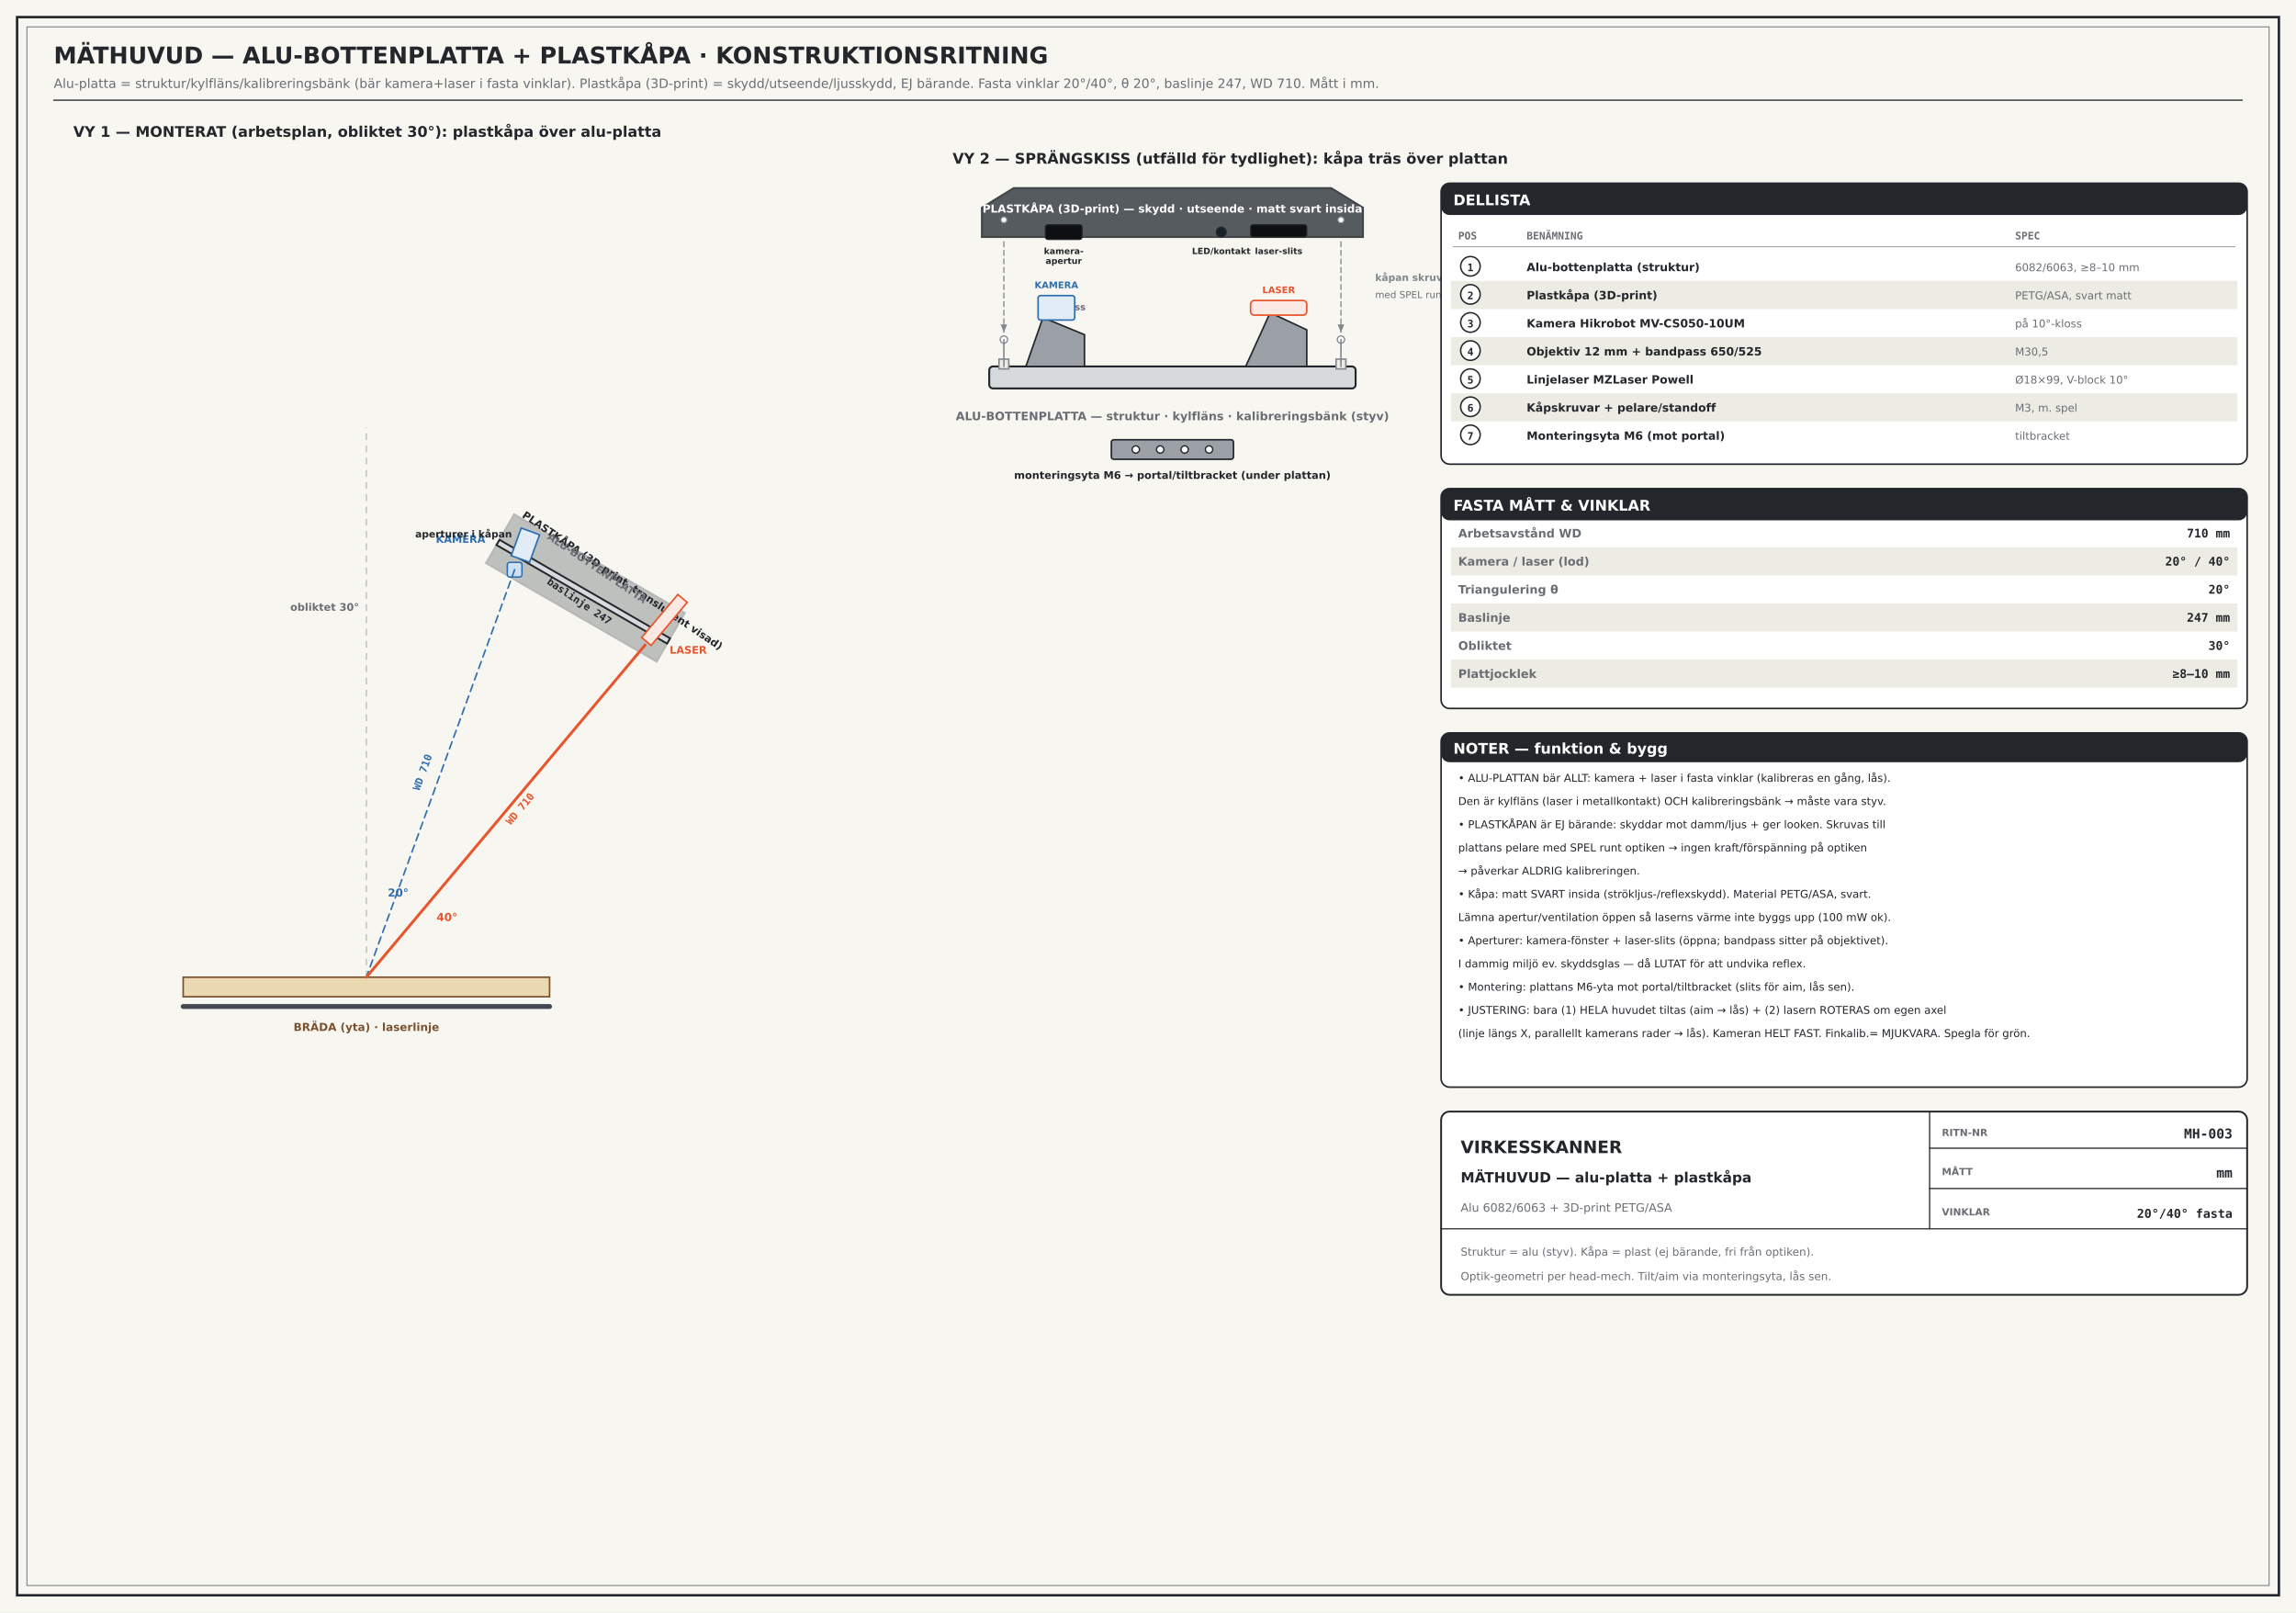
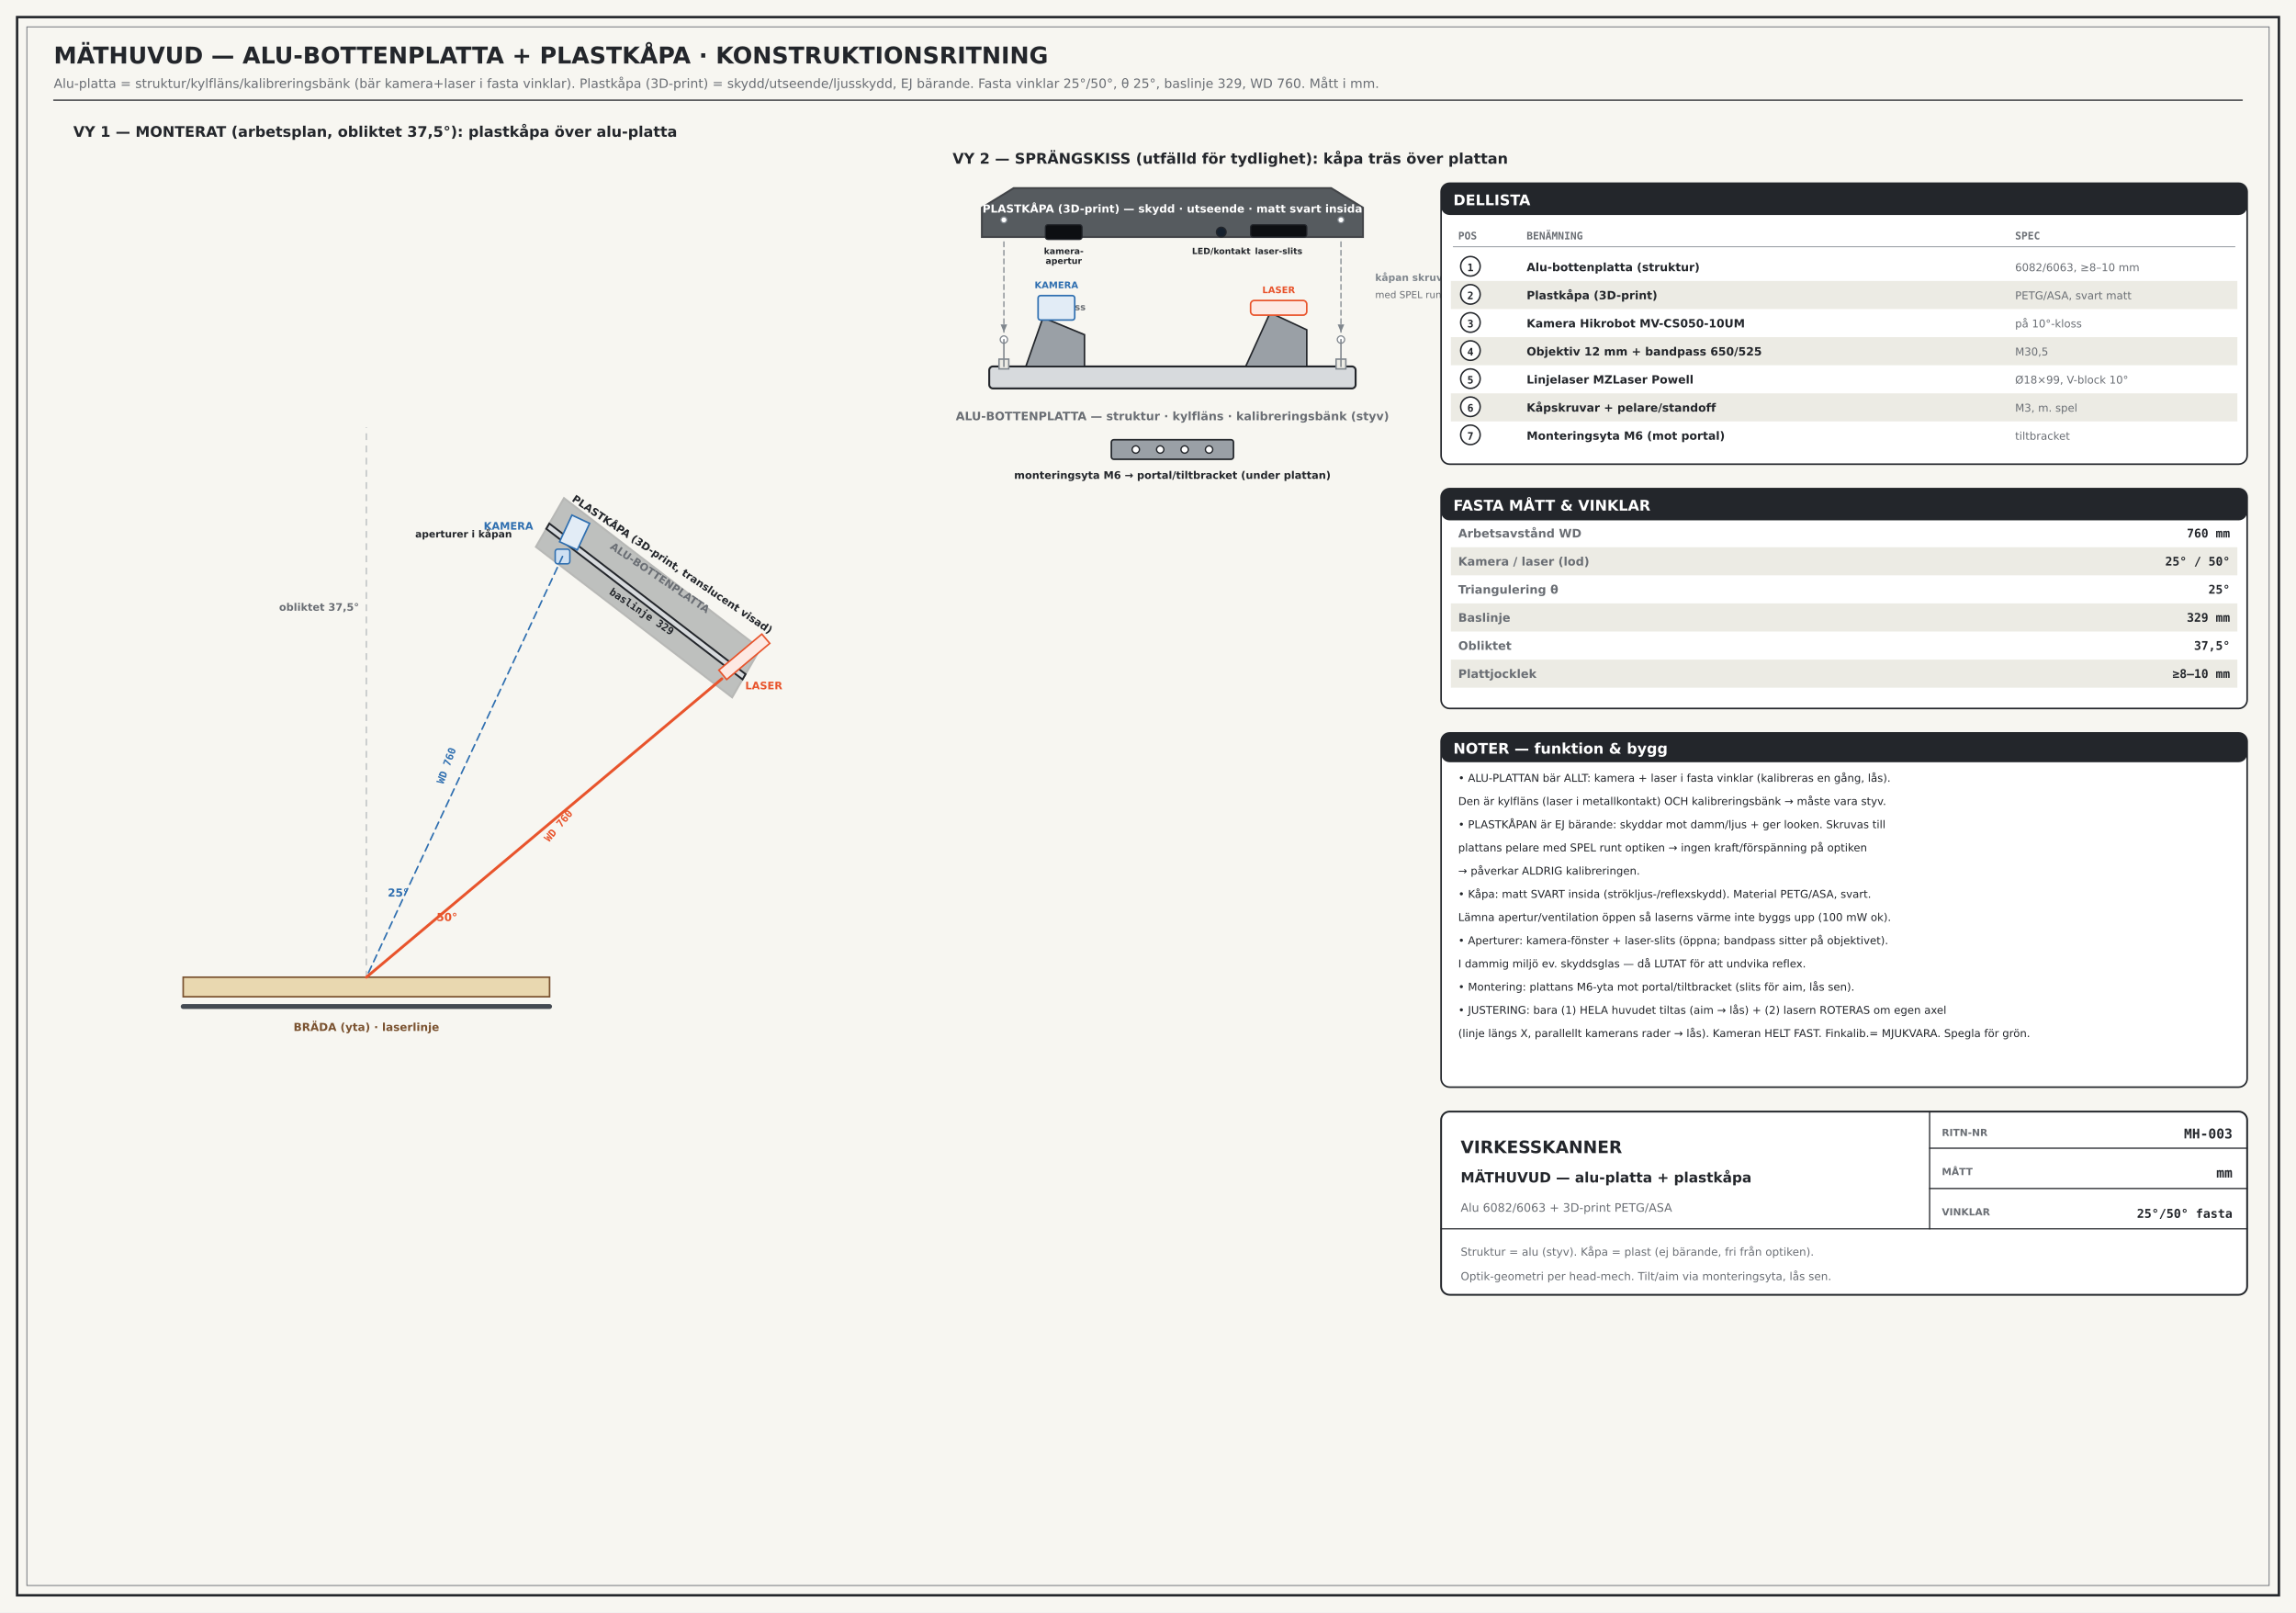
<svg xmlns="http://www.w3.org/2000/svg" width="1880" height="1320" viewBox="0 0 1880 1320">
  <rect width="1880" height="1320" fill="#f7f6f1" />
  <rect x="14.0" y="14.0" width="1852.0" height="1292.0" rx="0" fill="none" stroke="#23262b" stroke-width="2" opacity="1" />
  <rect x="22.0" y="22.0" width="1836.0" height="1276.0" rx="0" fill="none" stroke="#6a6e74" stroke-width="0.7" opacity="1" />
  <text x="44.0" y="52.0" font-family="'IBM Plex Sans','DejaVu Sans',sans-serif" font-size="19" font-weight="700" fill="#23262b" text-anchor="start">MÄTHUVUD — ALU-BOTTENPLATTA + PLASTKÅPA  ·  KONSTRUKTIONSRITNING</text>
-   <text x="44.0" y="72.0" font-family="'IBM Plex Sans','DejaVu Sans',sans-serif" font-size="10.5" font-weight="400" fill="#6a6e74" text-anchor="start">Alu-platta = struktur/kylfläns/kalibreringsbänk (bär kamera+laser i fasta vinklar). Plastkåpa (3D-print) = skydd/utseende/ljusskydd, EJ bärande. Fasta vinklar 20°/40°, θ 20°, baslinje 247, WD 710. Mått i mm.</text>
+   <text x="44.0" y="72.0" font-family="'IBM Plex Sans','DejaVu Sans',sans-serif" font-size="10.5" font-weight="400" fill="#6a6e74" text-anchor="start">Alu-platta = struktur/kylfläns/kalibreringsbänk (bär kamera+laser i fasta vinklar). Plastkåpa (3D-print) = skydd/utseende/ljusskydd, EJ bärande. Fasta vinklar 25°/50°, θ 25°, baslinje 329, WD 760. Mått i mm.</text>
  <line x1="44.0" y1="82.0" x2="1836.0" y2="82.0" stroke="#23262b" stroke-width="1" opacity="1" stroke-linecap="round" />
-   <text x="60.0" y="112.0" font-family="'IBM Plex Sans','DejaVu Sans',sans-serif" font-size="12" font-weight="700" fill="#23262b" text-anchor="start">VY 1 — MONTERAT (arbetsplan, obliktet 30°): plastkåpa över alu-platta</text>
+   <text x="60.0" y="112.0" font-family="'IBM Plex Sans','DejaVu Sans',sans-serif" font-size="12" font-weight="700" fill="#23262b" text-anchor="start">VY 1 — MONTERAT (arbetsplan, obliktet 37,5°): plastkåpa över alu-platta</text>
  <rect x="150.0" y="800.0" width="300.0" height="16.0" rx="0" fill="#e9d8b0" stroke="#7a5230" stroke-width="1.3" opacity="1" />
  <line x1="150.0" y1="824.0" x2="450.0" y2="824.0" stroke="#444a52" stroke-width="4" opacity="1" stroke-linecap="round" />
  <text x="300.0" y="844.0" font-family="'IBM Plex Sans','DejaVu Sans',sans-serif" font-size="9" font-weight="700" fill="#7a5230" text-anchor="middle">BRÄDA (yta) · laserlinje</text>
  <line x1="300.0" y1="800.0" x2="300.0" y2="350.0" stroke="#9aa0a6" stroke-width="0.7" stroke-dasharray="5 5" opacity="1" stroke-linecap="round" />
-   <polygon points="398.0,461.0 537.7,541.6 560.7,501.8 421.0,421.1" fill="#3a3f45" stroke="#23262b" stroke-width="1.6" opacity="0.3" />
-   <text x="427.0" y="423.1" font-family="'IBM Plex Sans','DejaVu Sans',sans-serif" font-size="8.5" font-weight="700" fill="#23262b" text-anchor="start" transform="rotate(34 427.0 423.1)">PLASTKÅPA (3D-print, translucent visad)</text>
-   <polygon points="406.5,446.2 546.2,526.9 548.7,522.6 409.0,441.9" fill="#d7dadd" stroke="#23262b" stroke-width="1.5" opacity="1" />
-   <text x="487.3" y="467.5" font-family="'IBM Plex Sans','DejaVu Sans',sans-serif" font-size="8.5" font-weight="700" fill="#6a6e74" text-anchor="middle" transform="rotate(34 487.3 467.5)">ALU-BOTTENPLATTA</text>
-   <polygon points="441.8,437.8 433.6,460.3 418.6,454.9 426.8,432.3" fill="#e2ecf6" stroke="#2f6fb0" stroke-width="1.3" opacity="1" />
-   <rect x="415.4" y="460.4" width="12.0" height="12.0" rx="2" fill="#cfe0f2" stroke="#2f6fb0" stroke-width="1.2" opacity="1" />
-   <line x1="421.4" y1="466.4" x2="300.0" y2="800.0" stroke="#2f6fb0" stroke-width="1.3" stroke-dasharray="6 4" opacity="1" stroke-linecap="round" />
-   <polygon points="562.7,493.1 533.1,528.4 525.4,521.9 555.0,486.7" fill="#fde9e3" stroke="#e8542c" stroke-width="1.3" opacity="1" />
-   <line x1="528.2" y1="528.1" x2="300.0" y2="800.0" stroke="#e8542c" stroke-width="2.3" opacity="1" stroke-linecap="round" />
-   <text x="397.4" y="444.4" font-family="'IBM Plex Sans','DejaVu Sans',sans-serif" font-size="8.5" font-weight="700" fill="#2f6fb0" text-anchor="end">KAMERA</text>
-   <text x="548.3" y="535.1" font-family="'IBM Plex Sans','DejaVu Sans',sans-serif" font-size="8.5" font-weight="700" fill="#e8542c" text-anchor="start">LASER</text>
+   <polygon points="438.8,447.7 599.5,570.9 622.5,531.1 461.8,407.8" fill="#3a3f45" stroke="#23262b" stroke-width="1.6" opacity="0.3" />
+   <text x="467.8" y="409.8" font-family="'IBM Plex Sans','DejaVu Sans',sans-serif" font-size="8.5" font-weight="700" fill="#23262b" text-anchor="start" transform="rotate(34 467.8 409.8)">PLASTKÅPA (3D-print, translucent visad)</text>
+   <polygon points="447.3,432.9 608.0,556.2 610.5,551.9 449.8,428.6" fill="#d7dadd" stroke="#23262b" stroke-width="1.5" opacity="1" />
+   <text x="538.7" y="475.5" font-family="'IBM Plex Sans','DejaVu Sans',sans-serif" font-size="8.5" font-weight="700" fill="#6a6e74" text-anchor="middle" transform="rotate(34 538.7 475.5)">ALU-BOTTENPLATTA</text>
+   <polygon points="482.8,428.5 472.7,450.2 458.2,443.5 468.3,421.7" fill="#e2ecf6" stroke="#2f6fb0" stroke-width="1.3" opacity="1" />
+   <rect x="454.6" y="449.6" width="12.0" height="12.0" rx="2" fill="#cfe0f2" stroke="#2f6fb0" stroke-width="1.2" opacity="1" />
+   <line x1="460.6" y1="455.6" x2="300.0" y2="800.0" stroke="#2f6fb0" stroke-width="1.3" stroke-dasharray="6 4" opacity="1" stroke-linecap="round" />
+   <polygon points="630.3,526.7 595.0,556.3 588.6,548.6 623.8,519.1" fill="#fde9e3" stroke="#e8542c" stroke-width="1.3" opacity="1" />
+   <line x1="591.1" y1="555.7" x2="300.0" y2="800.0" stroke="#e8542c" stroke-width="2.3" opacity="1" stroke-linecap="round" />
+   <text x="436.6" y="433.6" font-family="'IBM Plex Sans','DejaVu Sans',sans-serif" font-size="8.5" font-weight="700" fill="#2f6fb0" text-anchor="end">KAMERA</text>
+   <text x="610.2" y="564.3" font-family="'IBM Plex Sans','DejaVu Sans',sans-serif" font-size="8.5" font-weight="700" fill="#e8542c" text-anchor="start">LASER</text>
  <text x="340.0" y="440.0" font-family="'IBM Plex Sans','DejaVu Sans',sans-serif" font-size="8" font-weight="700" fill="#23262b" text-anchor="start">aperturer i kåpan</text>
-   <text x="326.0" y="734.0" font-family="'IBM Plex Sans','DejaVu Sans',sans-serif" font-size="9" font-weight="700" fill="#2f6fb0" text-anchor="middle">20°</text>
-   <text x="366.0" y="754.0" font-family="'IBM Plex Sans','DejaVu Sans',sans-serif" font-size="9" font-weight="700" fill="#e8542c" text-anchor="middle">40°</text>
-   <text x="348.7" y="633.2" font-family="'IBM Plex Mono','DejaVu Sans Mono',monospace" font-size="8.5" font-weight="700" fill="#2f6fb0" text-anchor="middle" transform="rotate(-70 348.7 633.2)">WD 710</text>
-   <text x="428.1" y="664.0" font-family="'IBM Plex Mono','DejaVu Sans Mono',monospace" font-size="8.5" font-weight="700" fill="#e8542c" text-anchor="middle" transform="rotate(-50 428.1 664.0)">WD 710</text>
-   <text x="294.0" y="500.0" font-family="'IBM Plex Sans','DejaVu Sans',sans-serif" font-size="8.5" font-weight="700" fill="#6a6e74" text-anchor="end">obliktet 30°</text>
-   <text x="472.8" y="494.7" font-family="'IBM Plex Mono','DejaVu Sans Mono',monospace" font-size="8.5" font-weight="700" fill="#23262b" text-anchor="middle" transform="rotate(34 472.8 494.7)">baslinje 247</text>
+   <text x="326.0" y="734.0" font-family="'IBM Plex Sans','DejaVu Sans',sans-serif" font-size="9" font-weight="700" fill="#2f6fb0" text-anchor="middle">25°</text>
+   <text x="366.0" y="754.0" font-family="'IBM Plex Sans','DejaVu Sans',sans-serif" font-size="9" font-weight="700" fill="#e8542c" text-anchor="middle">50°</text>
+   <text x="368.3" y="627.8" font-family="'IBM Plex Mono','DejaVu Sans Mono',monospace" font-size="8.5" font-weight="700" fill="#2f6fb0" text-anchor="middle" transform="rotate(-70 368.3 627.8)">WD 760</text>
+   <text x="459.5" y="677.9" font-family="'IBM Plex Mono','DejaVu Sans Mono',monospace" font-size="8.5" font-weight="700" fill="#e8542c" text-anchor="middle" transform="rotate(-50 459.5 677.9)">WD 760</text>
+   <text x="294.0" y="500.0" font-family="'IBM Plex Sans','DejaVu Sans',sans-serif" font-size="8.5" font-weight="700" fill="#6a6e74" text-anchor="end">obliktet 37,5°</text>
+   <text x="523.8" y="503.1" font-family="'IBM Plex Mono','DejaVu Sans Mono',monospace" font-size="8.5" font-weight="700" fill="#23262b" text-anchor="middle" transform="rotate(34 523.8 503.1)">baslinje 329</text>
  <text x="780.0" y="134.0" font-family="'IBM Plex Sans','DejaVu Sans',sans-serif" font-size="12" font-weight="700" fill="#23262b" text-anchor="start">VY 2 — SPRÄNGSKISS (utfälld för tydlighet): kåpa träs över plattan</text>
  <rect x="810.0" y="300.0" width="300.0" height="18.0" rx="3" fill="#d7dadd" stroke="#23262b" stroke-width="1.6" opacity="1" />
  <text x="960.0" y="344.0" font-family="'IBM Plex Sans','DejaVu Sans',sans-serif" font-size="9.5" font-weight="700" fill="#6a6e74" text-anchor="middle">ALU-BOTTENPLATTA — struktur · kylfläns · kalibreringsbänk (styv)</text>
  <polygon points="840.0,300.0 888.0,300.0 888.0,274.0 854.0,260.0" fill="#9aa0a6" stroke="#23262b" stroke-width="1.3" opacity="1" />
  <text x="850.0" y="254.0" font-family="'IBM Plex Sans','DejaVu Sans',sans-serif" font-size="7.5" font-weight="700" fill="#6a6e74" text-anchor="start">10°-kloss</text>
  <rect x="850.0" y="242.0" width="30.0" height="20.0" rx="2" fill="#e2ecf6" stroke="#2f6fb0" stroke-width="1.3" opacity="1" />
  <text x="865.0" y="236.0" font-family="'IBM Plex Sans','DejaVu Sans',sans-serif" font-size="7.5" font-weight="700" fill="#2f6fb0" text-anchor="middle">KAMERA</text>
  <polygon points="1020.0,300.0 1070.0,300.0 1070.0,270.0 1040.0,256.0" fill="#9aa0a6" stroke="#23262b" stroke-width="1.3" opacity="1" />
  <rect x="1024.0" y="246.0" width="46.0" height="12.0" rx="3" fill="#fde9e3" stroke="#e8542c" stroke-width="1.3" opacity="1" />
  <text x="1047.0" y="240.0" font-family="'IBM Plex Sans','DejaVu Sans',sans-serif" font-size="7.5" font-weight="700" fill="#e8542c" text-anchor="middle">LASER</text>
  <rect x="818.0" y="294.0" width="8.0" height="8.0" rx="0" fill="#ecebe4" stroke="#7f868d" stroke-width="1.2" opacity="1" />
  <circle cx="822.0" cy="278.0" r="3.0" fill="#fff" stroke="#7f868d" stroke-width="1" opacity="1" />
  <line x1="822.0" y1="300.0" x2="822.0" y2="278.0" stroke="#7f868d" stroke-width="1.2" opacity="1" stroke-linecap="round" />
  <rect x="1094.0" y="294.0" width="8.0" height="8.0" rx="0" fill="#ecebe4" stroke="#7f868d" stroke-width="1.2" opacity="1" />
  <circle cx="1098.0" cy="278.0" r="3.0" fill="#fff" stroke="#7f868d" stroke-width="1" opacity="1" />
  <line x1="1098.0" y1="300.0" x2="1098.0" y2="278.0" stroke="#7f868d" stroke-width="1.2" opacity="1" stroke-linecap="round" />
  <text x="960.0" y="208.0" font-family="'IBM Plex Sans','DejaVu Sans',sans-serif" font-size="7" font-weight="400" fill="#23262b" text-anchor="start" />
  <polygon points="804.0,194.0 1116.0,194.0 1116.0,170.0 1090.0,154.0 830.0,154.0 804.0,170.0" fill="#3a3f45" stroke="#23262b" stroke-width="1.6" opacity="0.85" />
  <text x="960.0" y="174.0" font-family="'IBM Plex Sans','DejaVu Sans',sans-serif" font-size="9" font-weight="700" fill="#fff" text-anchor="middle">PLASTKÅPA (3D-print) — skydd · utseende · matt svart insida</text>
  <rect x="856.0" y="184.0" width="30.0" height="12.0" rx="2" fill="#0d0f12" stroke="#23262b" stroke-width="1" opacity="1" />
  <text x="871.0" y="208.0" font-family="'IBM Plex Sans','DejaVu Sans',sans-serif" font-size="7" font-weight="700" fill="#23262b" text-anchor="middle">kamera-</text>
  <text x="871.0" y="216.0" font-family="'IBM Plex Sans','DejaVu Sans',sans-serif" font-size="7" font-weight="700" fill="#23262b" text-anchor="middle">apertur</text>
  <rect x="1024.0" y="184.0" width="46.0" height="10.0" rx="2" fill="#0d0f12" stroke="#23262b" stroke-width="1" opacity="1" />
  <text x="1047.0" y="208.0" font-family="'IBM Plex Sans','DejaVu Sans',sans-serif" font-size="7" font-weight="700" fill="#23262b" text-anchor="middle">laser-slits</text>
  <circle cx="1000.0" cy="190.0" r="4.0" fill="#16212e" stroke="#23262b" stroke-width="1" opacity="1" />
  <text x="1000.0" y="208.0" font-family="'IBM Plex Sans','DejaVu Sans',sans-serif" font-size="7" font-weight="700" fill="#23262b" text-anchor="middle">LED/kontakt</text>
  <line x1="822.0" y1="198.0" x2="822.0" y2="274.0" stroke="#7f868d" stroke-width="1" stroke-dasharray="4 3" opacity="1" stroke-linecap="round" />
  <polygon points="822.0,272.0 819.3,265.6 824.7,265.6" fill="#7f868d" stroke="#7f868d" stroke-width="0" opacity="1" />
  <circle cx="822.0" cy="180.0" r="2.5" fill="#fff" stroke="#7f868d" stroke-width="1" opacity="1" />
  <line x1="1098.0" y1="198.0" x2="1098.0" y2="274.0" stroke="#7f868d" stroke-width="1" stroke-dasharray="4 3" opacity="1" stroke-linecap="round" />
  <polygon points="1098.0,272.0 1095.3,265.6 1100.7,265.6" fill="#7f868d" stroke="#7f868d" stroke-width="0" opacity="1" />
  <circle cx="1098.0" cy="180.0" r="2.5" fill="#fff" stroke="#7f868d" stroke-width="1" opacity="1" />
  <text x="1126.0" y="230.0" font-family="'IBM Plex Sans','DejaVu Sans',sans-serif" font-size="8" font-weight="700" fill="#7f868d" text-anchor="start">kåpan skruvas till plattans pelare</text>
  <text x="1126.0" y="244.0" font-family="'IBM Plex Sans','DejaVu Sans',sans-serif" font-size="7.8" font-weight="400" fill="#6a6e74" text-anchor="start">med SPEL runt optiken (ingen förspänning)</text>
  <rect x="910.0" y="360.0" width="100.0" height="16.0" rx="2" fill="#9aa0a6" stroke="#23262b" stroke-width="1.3" opacity="1" />
  <circle cx="930.0" cy="368.0" r="3.0" fill="#fff" stroke="#23262b" stroke-width="1.1" opacity="1" />
  <circle cx="950.0" cy="368.0" r="3.0" fill="#fff" stroke="#23262b" stroke-width="1.1" opacity="1" />
  <circle cx="970.0" cy="368.0" r="3.0" fill="#fff" stroke="#23262b" stroke-width="1.1" opacity="1" />
  <circle cx="990.0" cy="368.0" r="3.0" fill="#fff" stroke="#23262b" stroke-width="1.1" opacity="1" />
  <text x="960.0" y="392.0" font-family="'IBM Plex Sans','DejaVu Sans',sans-serif" font-size="8.5" font-weight="700" fill="#23262b" text-anchor="middle">monteringsyta M6 → portal/tiltbracket (under plattan)</text>
  <rect x="1180.0" y="150.0" width="660.0" height="230.0" rx="7" fill="#fff" stroke="#23262b" stroke-width="1.3" opacity="1" />
  <rect x="1180.0" y="150.0" width="660.0" height="26.0" rx="7" fill="#23262b" stroke="#23262b" stroke-width="0" opacity="1" />
  <text x="1190.0" y="168.0" font-family="'IBM Plex Sans','DejaVu Sans',sans-serif" font-size="12" font-weight="700" fill="#fff" text-anchor="start">DELLISTA</text>
  <text x="1194.0" y="196.0" font-family="'IBM Plex Mono','DejaVu Sans Mono',monospace" font-size="8.5" font-weight="700" fill="#6a6e74" text-anchor="start">POS</text>
  <text x="1250.0" y="196.0" font-family="'IBM Plex Mono','DejaVu Sans Mono',monospace" font-size="8.5" font-weight="700" fill="#6a6e74" text-anchor="start">BENÄMNING</text>
  <text x="1650.0" y="196.0" font-family="'IBM Plex Mono','DejaVu Sans Mono',monospace" font-size="8.5" font-weight="700" fill="#6a6e74" text-anchor="start">SPEC</text>
  <line x1="1190.0" y1="202.0" x2="1830.0" y2="202.0" stroke="#9aa0a6" stroke-width="0.8" opacity="1" stroke-linecap="round" />
  <circle cx="1204.0" cy="218.0" r="8.0" fill="#fff" stroke="#23262b" stroke-width="1.2" opacity="1" />
  <text x="1204.0" y="222.0" font-family="'IBM Plex Mono','DejaVu Sans Mono',monospace" font-size="8.5" font-weight="700" fill="#23262b" text-anchor="middle">1</text>
  <text x="1250.0" y="222.0" font-family="'IBM Plex Sans','DejaVu Sans',sans-serif" font-size="9.3" font-weight="700" fill="#23262b" text-anchor="start">Alu-bottenplatta (struktur)</text>
  <text x="1650.0" y="222.0" font-family="'IBM Plex Sans','DejaVu Sans',sans-serif" font-size="8.8" font-weight="400" fill="#6a6e74" text-anchor="start">6082/6063, ≥8–10 mm</text>
  <rect x="1188.0" y="230.0" width="644.0" height="23.0" rx="0" fill="#ecebe4" stroke="none" stroke-width="0" opacity="1" />
  <circle cx="1204.0" cy="241.0" r="8.0" fill="#fff" stroke="#23262b" stroke-width="1.2" opacity="1" />
  <text x="1204.0" y="245.0" font-family="'IBM Plex Mono','DejaVu Sans Mono',monospace" font-size="8.5" font-weight="700" fill="#23262b" text-anchor="middle">2</text>
  <text x="1250.0" y="245.0" font-family="'IBM Plex Sans','DejaVu Sans',sans-serif" font-size="9.3" font-weight="700" fill="#23262b" text-anchor="start">Plastkåpa (3D-print)</text>
  <text x="1650.0" y="245.0" font-family="'IBM Plex Sans','DejaVu Sans',sans-serif" font-size="8.8" font-weight="400" fill="#6a6e74" text-anchor="start">PETG/ASA, svart matt</text>
  <circle cx="1204.0" cy="264.0" r="8.0" fill="#fff" stroke="#23262b" stroke-width="1.2" opacity="1" />
  <text x="1204.0" y="268.0" font-family="'IBM Plex Mono','DejaVu Sans Mono',monospace" font-size="8.5" font-weight="700" fill="#23262b" text-anchor="middle">3</text>
  <text x="1250.0" y="268.0" font-family="'IBM Plex Sans','DejaVu Sans',sans-serif" font-size="9.3" font-weight="700" fill="#23262b" text-anchor="start">Kamera Hikrobot MV-CS050-10UM</text>
  <text x="1650.0" y="268.0" font-family="'IBM Plex Sans','DejaVu Sans',sans-serif" font-size="8.8" font-weight="400" fill="#6a6e74" text-anchor="start">på 10°-kloss</text>
  <rect x="1188.0" y="276.0" width="644.0" height="23.0" rx="0" fill="#ecebe4" stroke="none" stroke-width="0" opacity="1" />
  <circle cx="1204.0" cy="287.0" r="8.0" fill="#fff" stroke="#23262b" stroke-width="1.2" opacity="1" />
  <text x="1204.0" y="291.0" font-family="'IBM Plex Mono','DejaVu Sans Mono',monospace" font-size="8.5" font-weight="700" fill="#23262b" text-anchor="middle">4</text>
  <text x="1250.0" y="291.0" font-family="'IBM Plex Sans','DejaVu Sans',sans-serif" font-size="9.3" font-weight="700" fill="#23262b" text-anchor="start">Objektiv 12 mm + bandpass 650/525</text>
  <text x="1650.0" y="291.0" font-family="'IBM Plex Sans','DejaVu Sans',sans-serif" font-size="8.8" font-weight="400" fill="#6a6e74" text-anchor="start">M30,5</text>
  <circle cx="1204.0" cy="310.0" r="8.0" fill="#fff" stroke="#23262b" stroke-width="1.2" opacity="1" />
  <text x="1204.0" y="314.0" font-family="'IBM Plex Mono','DejaVu Sans Mono',monospace" font-size="8.5" font-weight="700" fill="#23262b" text-anchor="middle">5</text>
  <text x="1250.0" y="314.0" font-family="'IBM Plex Sans','DejaVu Sans',sans-serif" font-size="9.3" font-weight="700" fill="#23262b" text-anchor="start">Linjelaser MZLaser Powell</text>
  <text x="1650.0" y="314.0" font-family="'IBM Plex Sans','DejaVu Sans',sans-serif" font-size="8.8" font-weight="400" fill="#6a6e74" text-anchor="start">Ø18×99, V-block 10°</text>
  <rect x="1188.0" y="322.0" width="644.0" height="23.0" rx="0" fill="#ecebe4" stroke="none" stroke-width="0" opacity="1" />
  <circle cx="1204.0" cy="333.0" r="8.0" fill="#fff" stroke="#23262b" stroke-width="1.2" opacity="1" />
  <text x="1204.0" y="337.0" font-family="'IBM Plex Mono','DejaVu Sans Mono',monospace" font-size="8.5" font-weight="700" fill="#23262b" text-anchor="middle">6</text>
  <text x="1250.0" y="337.0" font-family="'IBM Plex Sans','DejaVu Sans',sans-serif" font-size="9.3" font-weight="700" fill="#23262b" text-anchor="start">Kåpskruvar + pelare/standoff</text>
  <text x="1650.0" y="337.0" font-family="'IBM Plex Sans','DejaVu Sans',sans-serif" font-size="8.8" font-weight="400" fill="#6a6e74" text-anchor="start">M3, m. spel</text>
  <circle cx="1204.0" cy="356.0" r="8.0" fill="#fff" stroke="#23262b" stroke-width="1.2" opacity="1" />
  <text x="1204.0" y="360.0" font-family="'IBM Plex Mono','DejaVu Sans Mono',monospace" font-size="8.5" font-weight="700" fill="#23262b" text-anchor="middle">7</text>
  <text x="1250.0" y="360.0" font-family="'IBM Plex Sans','DejaVu Sans',sans-serif" font-size="9.3" font-weight="700" fill="#23262b" text-anchor="start">Monteringsyta M6 (mot portal)</text>
  <text x="1650.0" y="360.0" font-family="'IBM Plex Sans','DejaVu Sans',sans-serif" font-size="8.8" font-weight="400" fill="#6a6e74" text-anchor="start">tiltbracket</text>
  <rect x="1180.0" y="400.0" width="660.0" height="180.0" rx="7" fill="#fff" stroke="#23262b" stroke-width="1.3" opacity="1" />
  <rect x="1180.0" y="400.0" width="660.0" height="26.0" rx="7" fill="#23262b" stroke="#23262b" stroke-width="0" opacity="1" />
  <text x="1190.0" y="418.0" font-family="'IBM Plex Sans','DejaVu Sans',sans-serif" font-size="12" font-weight="700" fill="#fff" text-anchor="start">FASTA MÅTT &amp; VINKLAR</text>
  <text x="1194.0" y="440.0" font-family="'IBM Plex Sans','DejaVu Sans',sans-serif" font-size="9.6" font-weight="700" fill="#6a6e74" text-anchor="start">Arbetsavstånd WD</text>
-   <text x="1826.0" y="440.0" font-family="'IBM Plex Mono','DejaVu Sans Mono',monospace" font-size="9.8" font-weight="700" fill="#23262b" text-anchor="end">710 mm</text>
+   <text x="1826.0" y="440.0" font-family="'IBM Plex Mono','DejaVu Sans Mono',monospace" font-size="9.8" font-weight="700" fill="#23262b" text-anchor="end">760 mm</text>
  <rect x="1188.0" y="448.0" width="644.0" height="23.0" rx="0" fill="#ecebe4" stroke="none" stroke-width="0" opacity="1" />
  <text x="1194.0" y="463.0" font-family="'IBM Plex Sans','DejaVu Sans',sans-serif" font-size="9.6" font-weight="700" fill="#6a6e74" text-anchor="start">Kamera / laser (lod)</text>
-   <text x="1826.0" y="463.0" font-family="'IBM Plex Mono','DejaVu Sans Mono',monospace" font-size="9.8" font-weight="700" fill="#23262b" text-anchor="end">20° / 40°</text>
+   <text x="1826.0" y="463.0" font-family="'IBM Plex Mono','DejaVu Sans Mono',monospace" font-size="9.8" font-weight="700" fill="#23262b" text-anchor="end">25° / 50°</text>
  <text x="1194.0" y="486.0" font-family="'IBM Plex Sans','DejaVu Sans',sans-serif" font-size="9.6" font-weight="700" fill="#6a6e74" text-anchor="start">Triangulering θ</text>
-   <text x="1826.0" y="486.0" font-family="'IBM Plex Mono','DejaVu Sans Mono',monospace" font-size="9.8" font-weight="700" fill="#23262b" text-anchor="end">20°</text>
+   <text x="1826.0" y="486.0" font-family="'IBM Plex Mono','DejaVu Sans Mono',monospace" font-size="9.8" font-weight="700" fill="#23262b" text-anchor="end">25°</text>
  <rect x="1188.0" y="494.0" width="644.0" height="23.0" rx="0" fill="#ecebe4" stroke="none" stroke-width="0" opacity="1" />
  <text x="1194.0" y="509.0" font-family="'IBM Plex Sans','DejaVu Sans',sans-serif" font-size="9.6" font-weight="700" fill="#6a6e74" text-anchor="start">Baslinje</text>
-   <text x="1826.0" y="509.0" font-family="'IBM Plex Mono','DejaVu Sans Mono',monospace" font-size="9.8" font-weight="700" fill="#23262b" text-anchor="end">247 mm</text>
+   <text x="1826.0" y="509.0" font-family="'IBM Plex Mono','DejaVu Sans Mono',monospace" font-size="9.8" font-weight="700" fill="#23262b" text-anchor="end">329 mm</text>
  <text x="1194.0" y="532.0" font-family="'IBM Plex Sans','DejaVu Sans',sans-serif" font-size="9.6" font-weight="700" fill="#6a6e74" text-anchor="start">Obliktet</text>
-   <text x="1826.0" y="532.0" font-family="'IBM Plex Mono','DejaVu Sans Mono',monospace" font-size="9.8" font-weight="700" fill="#23262b" text-anchor="end">30°</text>
+   <text x="1826.0" y="532.0" font-family="'IBM Plex Mono','DejaVu Sans Mono',monospace" font-size="9.8" font-weight="700" fill="#23262b" text-anchor="end">37,5°</text>
  <rect x="1188.0" y="540.0" width="644.0" height="23.0" rx="0" fill="#ecebe4" stroke="none" stroke-width="0" opacity="1" />
  <text x="1194.0" y="555.0" font-family="'IBM Plex Sans','DejaVu Sans',sans-serif" font-size="9.6" font-weight="700" fill="#6a6e74" text-anchor="start">Plattjocklek</text>
  <text x="1826.0" y="555.0" font-family="'IBM Plex Mono','DejaVu Sans Mono',monospace" font-size="9.8" font-weight="700" fill="#23262b" text-anchor="end">≥8–10 mm</text>
  <rect x="1180.0" y="600.0" width="660.0" height="290.0" rx="7" fill="#fff" stroke="#23262b" stroke-width="1.3" opacity="1" />
  <rect x="1180.0" y="600.0" width="660.0" height="24.0" rx="7" fill="#23262b" stroke="#23262b" stroke-width="0" opacity="1" />
  <text x="1190.0" y="617.0" font-family="'IBM Plex Sans','DejaVu Sans',sans-serif" font-size="12" font-weight="700" fill="#fff" text-anchor="start">NOTER — funktion &amp; bygg</text>
  <text x="1194.0" y="640.0" font-family="'IBM Plex Sans','DejaVu Sans',sans-serif" font-size="8.8" font-weight="400" fill="#23262b" text-anchor="start">• ALU-PLATTAN bär ALLT: kamera + laser i fasta vinklar (kalibreras en gång, lås).</text>
  <text x="1194.0" y="659.0" font-family="'IBM Plex Sans','DejaVu Sans',sans-serif" font-size="8.8" font-weight="400" fill="#23262b" text-anchor="start">  Den är kylfläns (laser i metallkontakt) OCH kalibreringsbänk → måste vara styv.</text>
  <text x="1194.0" y="678.0" font-family="'IBM Plex Sans','DejaVu Sans',sans-serif" font-size="8.8" font-weight="400" fill="#23262b" text-anchor="start">• PLASTKÅPAN är EJ bärande: skyddar mot damm/ljus + ger looken. Skruvas till</text>
  <text x="1194.0" y="697.0" font-family="'IBM Plex Sans','DejaVu Sans',sans-serif" font-size="8.8" font-weight="400" fill="#23262b" text-anchor="start">  plattans pelare med SPEL runt optiken → ingen kraft/förspänning på optiken</text>
  <text x="1194.0" y="716.0" font-family="'IBM Plex Sans','DejaVu Sans',sans-serif" font-size="8.8" font-weight="400" fill="#23262b" text-anchor="start">  → påverkar ALDRIG kalibreringen.</text>
  <text x="1194.0" y="735.0" font-family="'IBM Plex Sans','DejaVu Sans',sans-serif" font-size="8.8" font-weight="400" fill="#23262b" text-anchor="start">• Kåpa: matt SVART insida (strökljus-/reflexskydd). Material PETG/ASA, svart.</text>
  <text x="1194.0" y="754.0" font-family="'IBM Plex Sans','DejaVu Sans',sans-serif" font-size="8.8" font-weight="400" fill="#23262b" text-anchor="start">  Lämna apertur/ventilation öppen så laserns värme inte byggs upp (100 mW ok).</text>
  <text x="1194.0" y="773.0" font-family="'IBM Plex Sans','DejaVu Sans',sans-serif" font-size="8.8" font-weight="400" fill="#23262b" text-anchor="start">• Aperturer: kamera-fönster + laser-slits (öppna; bandpass sitter på objektivet).</text>
  <text x="1194.0" y="792.0" font-family="'IBM Plex Sans','DejaVu Sans',sans-serif" font-size="8.8" font-weight="400" fill="#23262b" text-anchor="start">  I dammig miljö ev. skyddsglas — då LUTAT för att undvika reflex.</text>
  <text x="1194.0" y="811.0" font-family="'IBM Plex Sans','DejaVu Sans',sans-serif" font-size="8.8" font-weight="400" fill="#23262b" text-anchor="start">• Montering: plattans M6-yta mot portal/tiltbracket (slits för aim, lås sen).</text>
  <text x="1194.0" y="830.0" font-family="'IBM Plex Sans','DejaVu Sans',sans-serif" font-size="8.8" font-weight="400" fill="#23262b" text-anchor="start">• JUSTERING: bara (1) HELA huvudet tiltas (aim → lås) + (2) lasern ROTERAS om egen axel</text>
  <text x="1194.0" y="849.0" font-family="'IBM Plex Sans','DejaVu Sans',sans-serif" font-size="8.8" font-weight="400" fill="#23262b" text-anchor="start">  (linje längs X, parallellt kamerans rader → lås). Kameran HELT FAST. Finkalib.= MJUKVARA. Spegla för grön.</text>
  <rect x="1180.0" y="910.0" width="660.0" height="150.0" rx="7" fill="#fff" stroke="#23262b" stroke-width="1.5" opacity="1" />
  <line x1="1180.0" y1="1006.0" x2="1840.0" y2="1006.0" stroke="#23262b" stroke-width="1" opacity="1" stroke-linecap="round" />
  <line x1="1580.0" y1="910.0" x2="1580.0" y2="1006.0" stroke="#23262b" stroke-width="1" opacity="1" stroke-linecap="round" />
  <line x1="1580.0" y1="940.0" x2="1840.0" y2="940.0" stroke="#23262b" stroke-width="1" opacity="1" stroke-linecap="round" />
  <line x1="1580.0" y1="973.0" x2="1840.0" y2="973.0" stroke="#23262b" stroke-width="1" opacity="1" stroke-linecap="round" />
  <text x="1196.0" y="944.0" font-family="'IBM Plex Sans','DejaVu Sans',sans-serif" font-size="14" font-weight="700" fill="#23262b" text-anchor="start">VIRKESSKANNER</text>
  <text x="1196.0" y="968.0" font-family="'IBM Plex Sans','DejaVu Sans',sans-serif" font-size="11.5" font-weight="700" fill="#23262b" text-anchor="start">MÄTHUVUD — alu-platta + plastkåpa</text>
  <text x="1196.0" y="992.0" font-family="'IBM Plex Sans','DejaVu Sans',sans-serif" font-size="9.5" font-weight="400" fill="#6a6e74" text-anchor="start">Alu 6082/6063 + 3D-print PETG/ASA</text>
  <text x="1590.0" y="930.0" font-family="'IBM Plex Sans','DejaVu Sans',sans-serif" font-size="8" font-weight="700" fill="#6a6e74" text-anchor="start">RITN-NR</text>
  <text x="1828.0" y="932.0" font-family="'IBM Plex Mono','DejaVu Sans Mono',monospace" font-size="11" font-weight="700" fill="#23262b" text-anchor="end">MH-003</text>
  <text x="1590.0" y="962.0" font-family="'IBM Plex Sans','DejaVu Sans',sans-serif" font-size="8" font-weight="700" fill="#6a6e74" text-anchor="start">MÅTT</text>
  <text x="1828.0" y="964.0" font-family="'IBM Plex Mono','DejaVu Sans Mono',monospace" font-size="11" font-weight="700" fill="#23262b" text-anchor="end">mm</text>
  <text x="1590.0" y="995.0" font-family="'IBM Plex Sans','DejaVu Sans',sans-serif" font-size="8" font-weight="700" fill="#6a6e74" text-anchor="start">VINKLAR</text>
-   <text x="1828.0" y="997.0" font-family="'IBM Plex Mono','DejaVu Sans Mono',monospace" font-size="10" font-weight="700" fill="#23262b" text-anchor="end">20°/40° fasta</text>
+   <text x="1828.0" y="997.0" font-family="'IBM Plex Mono','DejaVu Sans Mono',monospace" font-size="10" font-weight="700" fill="#23262b" text-anchor="end">25°/50° fasta</text>
  <text x="1196.0" y="1028.0" font-family="'IBM Plex Sans','DejaVu Sans',sans-serif" font-size="9" font-weight="400" fill="#6a6e74" text-anchor="start">Struktur = alu (styv). Kåpa = plast (ej bärande, fri från optiken).</text>
  <text x="1196.0" y="1048.0" font-family="'IBM Plex Sans','DejaVu Sans',sans-serif" font-size="9" font-weight="400" fill="#6a6e74" text-anchor="start">Optik-geometri per head-mech. Tilt/aim via monteringsyta, lås sen.</text>
</svg>
